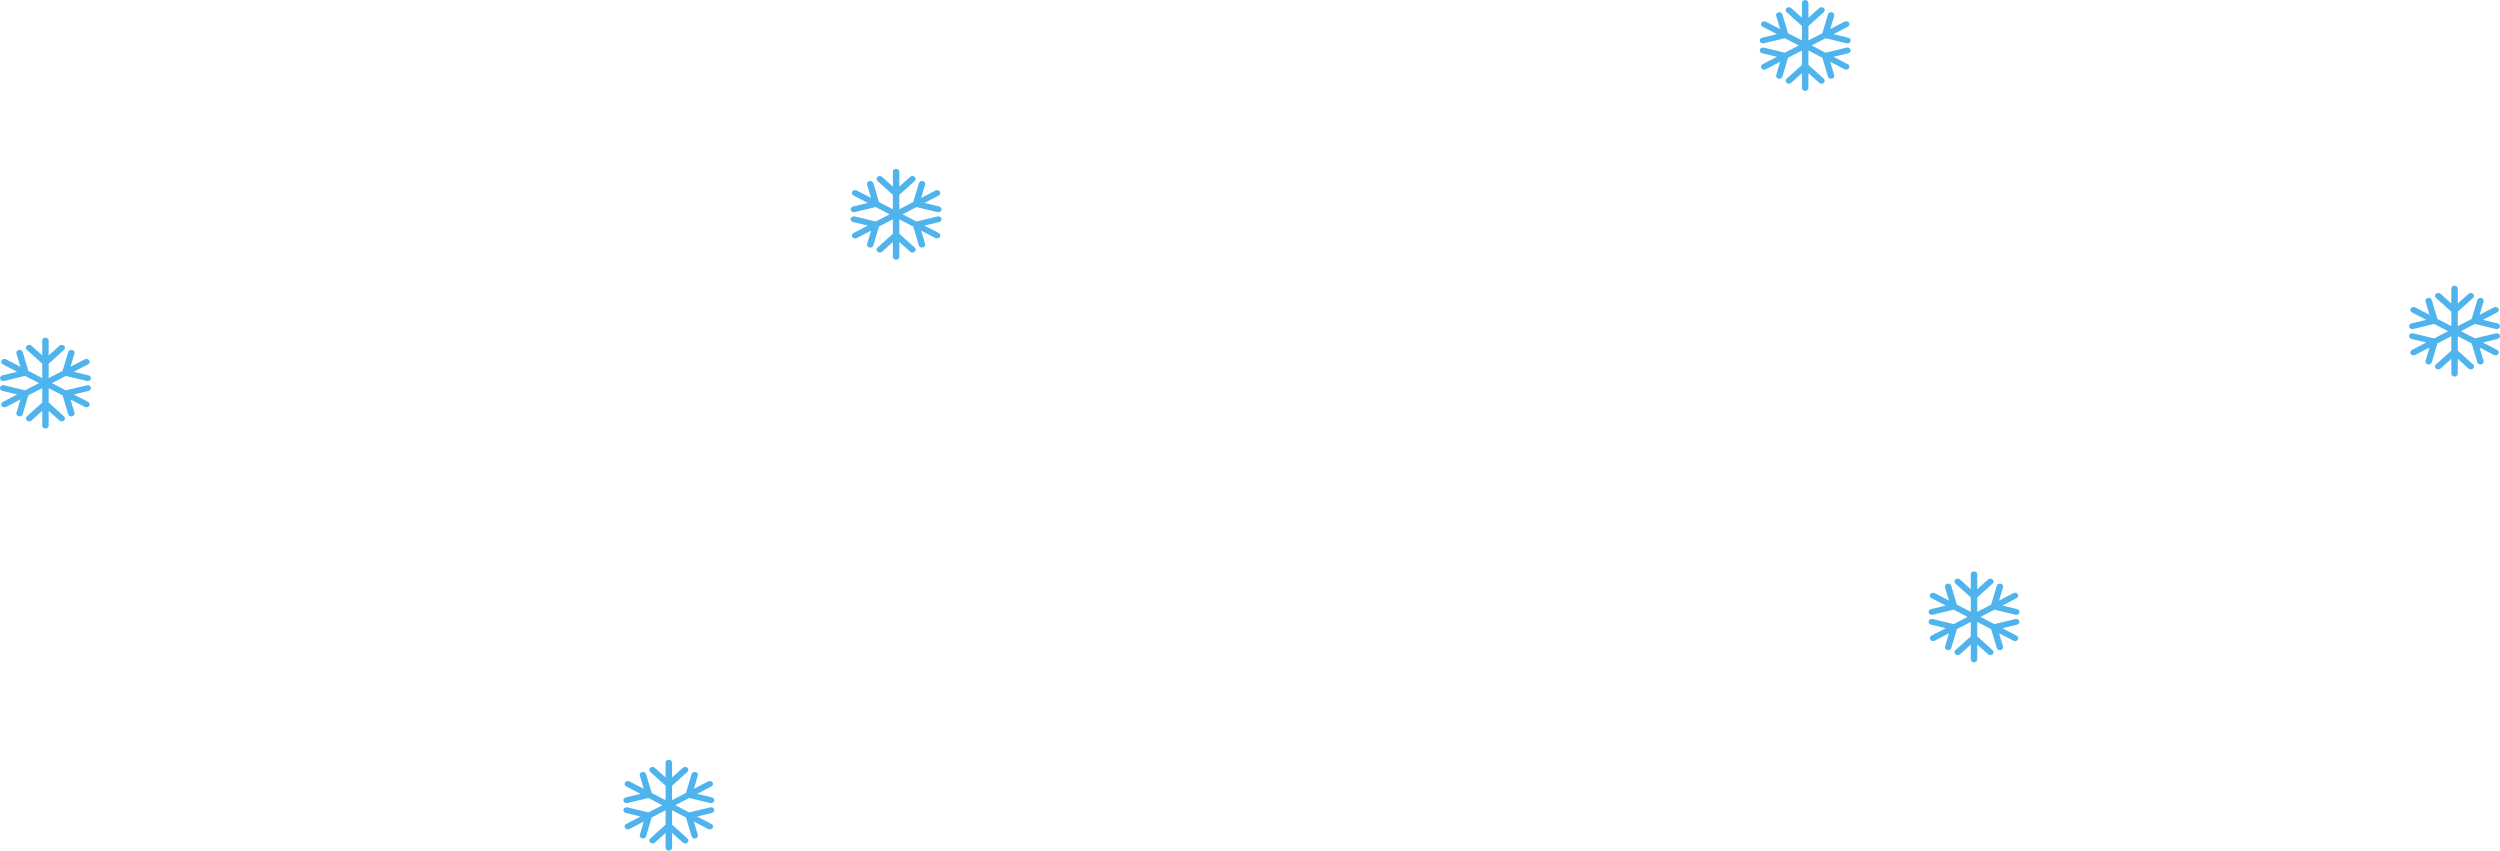
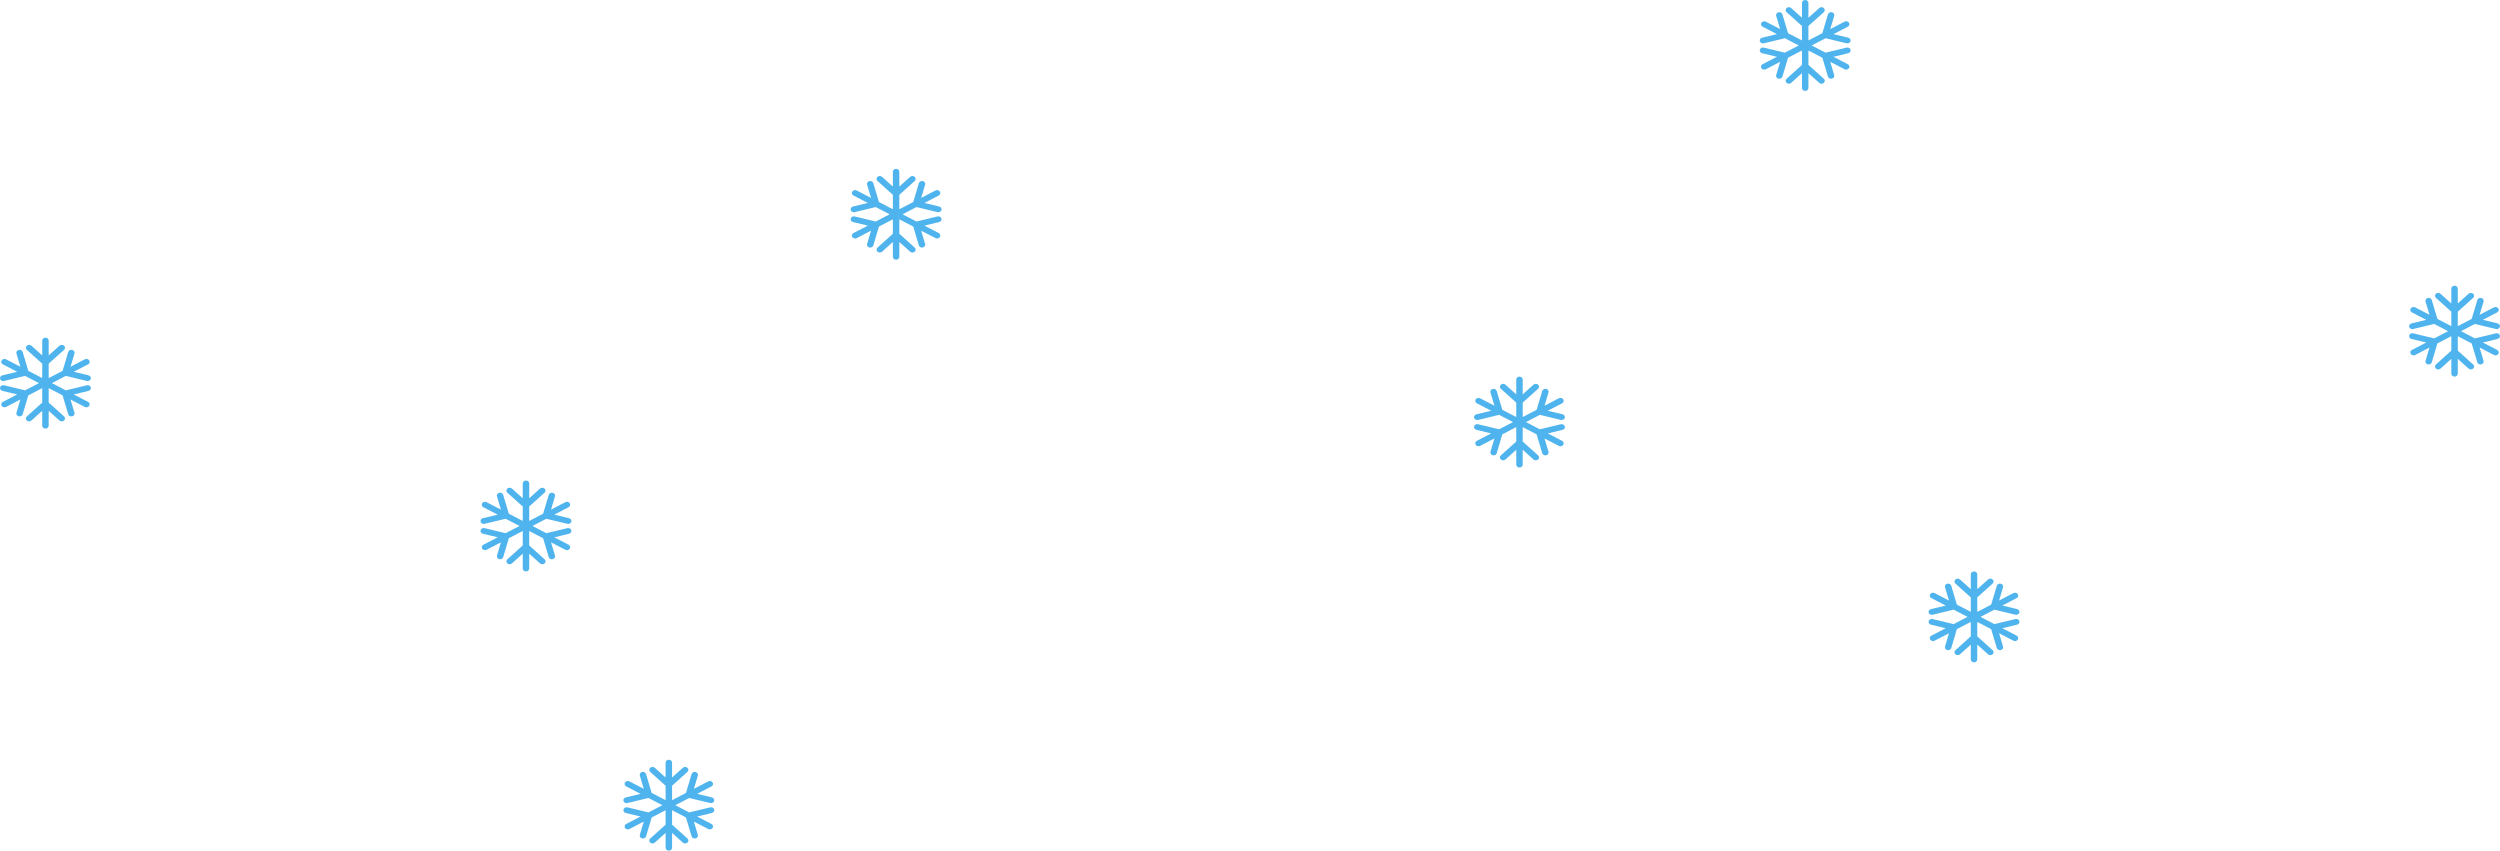
<svg xmlns="http://www.w3.org/2000/svg" width="385px" height="131px" viewBox="0 0 385 131" version="1.1">
  <defs />
  <g id="Page-1" stroke="none" stroke-width="1" fill="none" fill-rule="evenodd">
-     <g id="snowflake-lg" fill-rule="nonzero" fill="#4FB4ED">
+     <g id="snowflake-lg" fill="#4FB4ED" fill-rule="nonzero">
      <g id="snow" transform="translate(0, 52)">
-         <path d="M13.983,7.652 C13.95,7.537 13.869,7.44 13.754,7.38 C13.64,7.319 13.505,7.302 13.376,7.332 L10.137,8.112 L7.995,7 L10.137,5.888 L13.384,6.67 C13.651,6.725 13.914,6.585 13.982,6.351 C14.017,6.235 14,6.113 13.932,6.009 C13.865,5.905 13.758,5.832 13.631,5.803 L11.358,5.254 L13.567,4.109 C13.801,3.981 13.879,3.714 13.743,3.501 C13.607,3.287 13.301,3.212 13.062,3.335 L10.86,4.48 L11.47,2.434 C11.503,2.32 11.484,2.195 11.417,2.093 C11.349,1.99 11.241,1.917 11.113,1.888 C10.852,1.828 10.581,1.969 10.508,2.205 L9.64,5.113 L7.498,6.225 L7.498,4.001 L9.868,1.87 C10.058,1.697 10.058,1.414 9.867,1.239 C9.773,1.154 9.648,1.107 9.514,1.107 C9.381,1.107 9.256,1.154 9.162,1.239 L7.498,2.735 L7.498,0.447 C7.498,0.201 7.274,0 6.999,0 C6.725,0 6.502,0.201 6.502,0.447 L6.502,2.735 L4.838,1.239 C4.744,1.154 4.619,1.107 4.485,1.107 C4.352,1.107 4.227,1.155 4.131,1.241 C3.942,1.414 3.943,1.697 4.133,1.872 L6.502,4.001 L6.502,6.225 L4.359,5.113 L3.491,2.202 C3.419,1.969 3.148,1.828 2.887,1.888 C2.621,1.949 2.461,2.195 2.53,2.436 L3.14,4.48 L0.934,3.335 C0.696,3.212 0.397,3.285 0.254,3.501 C0.118,3.716 0.199,3.984 0.439,4.112 L2.643,5.254 L0.373,5.802 C0.245,5.831 0.137,5.903 0.069,6.006 C0.002,6.109 -0.018,6.235 0.017,6.353 C0.077,6.547 0.274,6.682 0.496,6.682 C0.538,6.682 0.579,6.677 0.627,6.667 L3.861,5.888 L6.005,7 L3.863,8.112 L0.625,7.332 C0.497,7.302 0.358,7.319 0.244,7.38 C0.132,7.44 0.049,7.538 0.019,7.647 C-0.017,7.763 2.767e-05,7.884 0.067,7.989 C0.133,8.092 0.243,8.168 0.369,8.198 L2.643,8.746 L0.436,9.89 C0.199,10.016 0.119,10.29 0.257,10.499 C0.347,10.639 0.508,10.724 0.689,10.724 C0.776,10.724 0.862,10.704 0.938,10.665 L3.142,9.52 L2.533,11.563 C2.497,11.678 2.515,11.799 2.582,11.904 C2.648,12.006 2.754,12.08 2.878,12.11 C2.921,12.122 2.965,12.127 3.013,12.127 C3.234,12.127 3.432,11.991 3.495,11.795 L4.36,8.886 L6.502,7.775 L6.502,9.999 L4.135,12.128 C3.941,12.303 3.941,12.587 4.135,12.761 C4.229,12.846 4.354,12.893 4.488,12.893 C4.622,12.892 4.746,12.846 4.84,12.761 L6.502,11.266 L6.502,13.553 C6.502,13.8 6.726,14 7.001,14 C7.275,14 7.498,13.8 7.498,13.553 L7.498,11.265 L9.161,12.76 C9.255,12.846 9.381,12.893 9.513,12.893 C9.648,12.893 9.773,12.846 9.866,12.761 C10.061,12.587 10.061,12.303 9.866,12.128 L7.498,9.999 L7.498,7.775 L9.64,8.889 L10.507,11.799 C10.568,11.992 10.765,12.127 10.987,12.127 C11.034,12.127 11.078,12.122 11.12,12.111 C11.246,12.08 11.352,12.007 11.418,11.905 C11.485,11.802 11.503,11.678 11.468,11.564 L10.858,9.522 L13.065,10.666 C13.141,10.705 13.226,10.725 13.311,10.725 C13.49,10.725 13.651,10.641 13.742,10.501 C13.879,10.29 13.798,10.015 13.561,9.888 L11.358,8.746 L13.629,8.198 C13.758,8.168 13.866,8.093 13.933,7.989 C13.999,7.886 14.017,7.763 13.983,7.652" id="Page-1" />
+         <path d="M13.983,7.652 C13.95,7.537 13.869,7.44 13.754,7.38 C13.64,7.319 13.505,7.302 13.376,7.332 L10.137,8.112 L7.995,7 L10.137,5.888 L13.384,6.67 C13.651,6.725 13.914,6.585 13.982,6.351 C14.017,6.235 14,6.113 13.932,6.009 C13.865,5.905 13.758,5.832 13.631,5.803 L11.358,5.254 L13.567,4.109 C13.801,3.981 13.879,3.714 13.743,3.501 C13.607,3.287 13.301,3.212 13.062,3.335 L10.86,4.48 L11.47,2.434 C11.503,2.32 11.484,2.195 11.417,2.093 C11.349,1.99 11.241,1.917 11.113,1.888 C10.852,1.828 10.581,1.969 10.508,2.205 L9.64,5.113 L7.498,6.225 L7.498,4.001 L9.868,1.87 C10.058,1.697 10.058,1.414 9.867,1.239 C9.773,1.154 9.648,1.107 9.514,1.107 C9.381,1.107 9.256,1.154 9.162,1.239 L7.498,2.735 L7.498,0.447 C7.498,0.201 7.274,0 6.999,0 C6.725,0 6.502,0.201 6.502,0.447 L6.502,2.735 L4.838,1.239 C4.744,1.154 4.619,1.107 4.485,1.107 C4.352,1.107 4.227,1.155 4.131,1.241 C3.942,1.414 3.943,1.697 4.133,1.872 L6.502,4.001 L6.502,6.225 L4.359,5.113 L3.491,2.202 C3.419,1.969 3.148,1.828 2.887,1.888 C2.621,1.949 2.461,2.195 2.53,2.436 L3.14,4.48 L0.934,3.335 C0.696,3.212 0.397,3.285 0.254,3.501 C0.118,3.716 0.199,3.984 0.439,4.112 L2.643,5.254 L0.373,5.802 C0.245,5.831 0.137,5.903 0.069,6.006 C0.002,6.109 -0.018,6.235 0.017,6.353 C0.077,6.547 0.274,6.682 0.496,6.682 C0.538,6.682 0.579,6.677 0.627,6.667 L3.861,5.888 L6.005,7 L3.863,8.112 L0.625,7.332 C0.497,7.302 0.358,7.319 0.244,7.38 C0.132,7.44 0.049,7.538 0.019,7.647 C-0.017,7.763 2.76700001e-05,7.884 0.067,7.989 C0.133,8.092 0.243,8.168 0.369,8.198 L2.643,8.746 L0.436,9.89 C0.199,10.016 0.119,10.29 0.257,10.499 C0.347,10.639 0.508,10.724 0.689,10.724 C0.776,10.724 0.862,10.704 0.938,10.665 L3.142,9.52 L2.533,11.563 C2.497,11.678 2.515,11.799 2.582,11.904 C2.648,12.006 2.754,12.08 2.878,12.11 C2.921,12.122 2.965,12.127 3.013,12.127 C3.234,12.127 3.432,11.991 3.495,11.795 L4.36,8.886 L6.502,7.775 L6.502,9.999 L4.135,12.128 C3.941,12.303 3.941,12.587 4.135,12.761 C4.229,12.846 4.354,12.893 4.488,12.893 C4.622,12.892 4.746,12.846 4.84,12.761 L6.502,11.266 L6.502,13.553 C6.502,13.8 6.726,14 7.001,14 C7.275,14 7.498,13.8 7.498,13.553 L7.498,11.265 L9.161,12.76 C9.255,12.846 9.381,12.893 9.513,12.893 C9.648,12.893 9.773,12.846 9.866,12.761 C10.061,12.587 10.061,12.303 9.866,12.128 L7.498,9.999 L7.498,7.775 L9.64,8.889 L10.507,11.799 C10.568,11.992 10.765,12.127 10.987,12.127 C11.034,12.127 11.078,12.122 11.12,12.111 C11.246,12.08 11.352,12.007 11.418,11.905 C11.485,11.802 11.503,11.678 11.468,11.564 L10.858,9.522 L13.065,10.666 C13.141,10.705 13.226,10.725 13.311,10.725 C13.49,10.725 13.651,10.641 13.742,10.501 C13.879,10.29 13.798,10.015 13.561,9.888 L11.358,8.746 L13.629,8.198 C13.758,8.168 13.866,8.093 13.933,7.989 C13.999,7.886 14.017,7.763 13.983,7.652" id="Page-1" />
      </g>
      <g id="snow-copy" transform="translate(96, 117)">
-         <path d="M13.983,7.652 C13.95,7.537 13.869,7.44 13.754,7.38 C13.64,7.319 13.505,7.302 13.376,7.332 L10.137,8.112 L7.995,7 L10.137,5.888 L13.384,6.67 C13.651,6.725 13.914,6.585 13.982,6.351 C14.017,6.235 14,6.113 13.932,6.009 C13.865,5.905 13.758,5.832 13.631,5.803 L11.358,5.254 L13.567,4.109 C13.801,3.981 13.879,3.714 13.743,3.501 C13.607,3.287 13.301,3.212 13.062,3.335 L10.86,4.48 L11.47,2.434 C11.503,2.32 11.484,2.195 11.417,2.093 C11.349,1.99 11.241,1.917 11.113,1.888 C10.852,1.828 10.581,1.969 10.508,2.205 L9.64,5.113 L7.498,6.225 L7.498,4.001 L9.868,1.87 C10.058,1.697 10.058,1.414 9.867,1.239 C9.773,1.154 9.648,1.107 9.514,1.107 C9.381,1.107 9.256,1.154 9.162,1.239 L7.498,2.735 L7.498,0.447 C7.498,0.201 7.274,0 6.999,0 C6.725,0 6.502,0.201 6.502,0.447 L6.502,2.735 L4.838,1.239 C4.744,1.154 4.619,1.107 4.485,1.107 C4.352,1.107 4.227,1.155 4.131,1.241 C3.942,1.414 3.943,1.697 4.133,1.872 L6.502,4.001 L6.502,6.225 L4.359,5.113 L3.491,2.202 C3.419,1.969 3.148,1.828 2.887,1.888 C2.621,1.949 2.461,2.195 2.53,2.436 L3.14,4.48 L0.934,3.335 C0.696,3.212 0.397,3.285 0.254,3.501 C0.118,3.716 0.199,3.984 0.439,4.112 L2.643,5.254 L0.373,5.802 C0.245,5.831 0.137,5.903 0.069,6.006 C0.002,6.109 -0.018,6.235 0.017,6.353 C0.077,6.547 0.274,6.682 0.496,6.682 C0.538,6.682 0.579,6.677 0.627,6.667 L3.861,5.888 L6.005,7 L3.863,8.112 L0.625,7.332 C0.497,7.302 0.358,7.319 0.244,7.38 C0.132,7.44 0.049,7.538 0.019,7.647 C-0.017,7.763 2.767e-05,7.884 0.067,7.989 C0.133,8.092 0.243,8.168 0.369,8.198 L2.643,8.746 L0.436,9.89 C0.199,10.016 0.119,10.29 0.257,10.499 C0.347,10.639 0.508,10.724 0.689,10.724 C0.776,10.724 0.862,10.704 0.938,10.665 L3.142,9.52 L2.533,11.563 C2.497,11.678 2.515,11.799 2.582,11.904 C2.648,12.006 2.754,12.08 2.878,12.11 C2.921,12.122 2.965,12.127 3.013,12.127 C3.234,12.127 3.432,11.991 3.495,11.795 L4.36,8.886 L6.502,7.775 L6.502,9.999 L4.135,12.128 C3.941,12.303 3.941,12.587 4.135,12.761 C4.229,12.846 4.354,12.893 4.488,12.893 C4.622,12.892 4.746,12.846 4.84,12.761 L6.502,11.266 L6.502,13.553 C6.502,13.8 6.726,14 7.001,14 C7.275,14 7.498,13.8 7.498,13.553 L7.498,11.265 L9.161,12.76 C9.255,12.846 9.381,12.893 9.513,12.893 C9.648,12.893 9.773,12.846 9.866,12.761 C10.061,12.587 10.061,12.303 9.866,12.128 L7.498,9.999 L7.498,7.775 L9.64,8.889 L10.507,11.799 C10.568,11.992 10.765,12.127 10.987,12.127 C11.034,12.127 11.078,12.122 11.12,12.111 C11.246,12.08 11.352,12.007 11.418,11.905 C11.485,11.802 11.503,11.678 11.468,11.564 L10.858,9.522 L13.065,10.666 C13.141,10.705 13.226,10.725 13.311,10.725 C13.49,10.725 13.651,10.641 13.742,10.501 C13.879,10.29 13.798,10.015 13.561,9.888 L11.358,8.746 L13.629,8.198 C13.758,8.168 13.866,8.093 13.933,7.989 C13.999,7.886 14.017,7.763 13.983,7.652" id="Page-1" />
+         <path d="M13.983,7.652 C13.95,7.537 13.869,7.44 13.754,7.38 C13.64,7.319 13.505,7.302 13.376,7.332 L10.137,8.112 L7.995,7 L10.137,5.888 L13.384,6.67 C13.651,6.725 13.914,6.585 13.982,6.351 C14.017,6.235 14,6.113 13.932,6.009 C13.865,5.905 13.758,5.832 13.631,5.803 L11.358,5.254 L13.567,4.109 C13.801,3.981 13.879,3.714 13.743,3.501 C13.607,3.287 13.301,3.212 13.062,3.335 L10.86,4.48 L11.47,2.434 C11.503,2.32 11.484,2.195 11.417,2.093 C11.349,1.99 11.241,1.917 11.113,1.888 C10.852,1.828 10.581,1.969 10.508,2.205 L9.64,5.113 L7.498,6.225 L7.498,4.001 L9.868,1.87 C10.058,1.697 10.058,1.414 9.867,1.239 C9.773,1.154 9.648,1.107 9.514,1.107 C9.381,1.107 9.256,1.154 9.162,1.239 L7.498,2.735 L7.498,0.447 C7.498,0.201 7.274,0 6.999,0 C6.725,0 6.502,0.201 6.502,0.447 L6.502,2.735 L4.838,1.239 C4.744,1.154 4.619,1.107 4.485,1.107 C4.352,1.107 4.227,1.155 4.131,1.241 C3.942,1.414 3.943,1.697 4.133,1.872 L6.502,4.001 L6.502,6.225 L4.359,5.113 L3.491,2.202 C3.419,1.969 3.148,1.828 2.887,1.888 C2.621,1.949 2.461,2.195 2.53,2.436 L3.14,4.48 L0.934,3.335 C0.696,3.212 0.397,3.285 0.254,3.501 C0.118,3.716 0.199,3.984 0.439,4.112 L2.643,5.254 L0.373,5.802 C0.245,5.831 0.137,5.903 0.069,6.006 C0.002,6.109 -0.018,6.235 0.017,6.353 C0.077,6.547 0.274,6.682 0.496,6.682 C0.538,6.682 0.579,6.677 0.627,6.667 L3.861,5.888 L6.005,7 L3.863,8.112 L0.625,7.332 C0.497,7.302 0.358,7.319 0.244,7.38 C0.132,7.44 0.049,7.538 0.019,7.647 C-0.017,7.763 2.76700001e-05,7.884 0.067,7.989 C0.133,8.092 0.243,8.168 0.369,8.198 L2.643,8.746 L0.436,9.89 C0.199,10.016 0.119,10.29 0.257,10.499 C0.347,10.639 0.508,10.724 0.689,10.724 C0.776,10.724 0.862,10.704 0.938,10.665 L3.142,9.52 L2.533,11.563 C2.497,11.678 2.515,11.799 2.582,11.904 C2.648,12.006 2.754,12.08 2.878,12.11 C2.921,12.122 2.965,12.127 3.013,12.127 C3.234,12.127 3.432,11.991 3.495,11.795 L4.36,8.886 L6.502,7.775 L6.502,9.999 L4.135,12.128 C3.941,12.303 3.941,12.587 4.135,12.761 C4.229,12.846 4.354,12.893 4.488,12.893 C4.622,12.892 4.746,12.846 4.84,12.761 L6.502,11.266 L6.502,13.553 C6.502,13.8 6.726,14 7.001,14 C7.275,14 7.498,13.8 7.498,13.553 L7.498,11.265 L9.161,12.76 C9.255,12.846 9.381,12.893 9.513,12.893 C9.648,12.893 9.773,12.846 9.866,12.761 C10.061,12.587 10.061,12.303 9.866,12.128 L7.498,9.999 L7.498,7.775 L9.64,8.889 L10.507,11.799 C10.568,11.992 10.765,12.127 10.987,12.127 C11.034,12.127 11.078,12.122 11.12,12.111 C11.246,12.08 11.352,12.007 11.418,11.905 C11.485,11.802 11.503,11.678 11.468,11.564 L10.858,9.522 L13.065,10.666 C13.141,10.705 13.226,10.725 13.311,10.725 C13.49,10.725 13.651,10.641 13.742,10.501 C13.879,10.29 13.798,10.015 13.561,9.888 L11.358,8.746 L13.629,8.198 C13.758,8.168 13.866,8.093 13.933,7.989 C13.999,7.886 14.017,7.763 13.983,7.652" id="Page-1" />
      </g>
      <g id="snow-copy-2" transform="translate(297, 88)">
-         <path d="M13.983,7.652 C13.95,7.537 13.869,7.44 13.754,7.38 C13.64,7.319 13.505,7.302 13.376,7.332 L10.137,8.112 L7.995,7 L10.137,5.888 L13.384,6.67 C13.651,6.725 13.914,6.585 13.982,6.351 C14.017,6.235 14,6.113 13.932,6.009 C13.865,5.905 13.758,5.832 13.631,5.803 L11.358,5.254 L13.567,4.109 C13.801,3.981 13.879,3.714 13.743,3.501 C13.607,3.287 13.301,3.212 13.062,3.335 L10.86,4.48 L11.47,2.434 C11.503,2.32 11.484,2.195 11.417,2.093 C11.349,1.99 11.241,1.917 11.113,1.888 C10.852,1.828 10.581,1.969 10.508,2.205 L9.64,5.113 L7.498,6.225 L7.498,4.001 L9.868,1.87 C10.058,1.697 10.058,1.414 9.867,1.239 C9.773,1.154 9.648,1.107 9.514,1.107 C9.381,1.107 9.256,1.154 9.162,1.239 L7.498,2.735 L7.498,0.447 C7.498,0.201 7.274,0 6.999,0 C6.725,0 6.502,0.201 6.502,0.447 L6.502,2.735 L4.838,1.239 C4.744,1.154 4.619,1.107 4.485,1.107 C4.352,1.107 4.227,1.155 4.131,1.241 C3.942,1.414 3.943,1.697 4.133,1.872 L6.502,4.001 L6.502,6.225 L4.359,5.113 L3.491,2.202 C3.419,1.969 3.148,1.828 2.887,1.888 C2.621,1.949 2.461,2.195 2.53,2.436 L3.14,4.48 L0.934,3.335 C0.696,3.212 0.397,3.285 0.254,3.501 C0.118,3.716 0.199,3.984 0.439,4.112 L2.643,5.254 L0.373,5.802 C0.245,5.831 0.137,5.903 0.069,6.006 C0.002,6.109 -0.018,6.235 0.017,6.353 C0.077,6.547 0.274,6.682 0.496,6.682 C0.538,6.682 0.579,6.677 0.627,6.667 L3.861,5.888 L6.005,7 L3.863,8.112 L0.625,7.332 C0.497,7.302 0.358,7.319 0.244,7.38 C0.132,7.44 0.049,7.538 0.019,7.647 C-0.017,7.763 2.767e-05,7.884 0.067,7.989 C0.133,8.092 0.243,8.168 0.369,8.198 L2.643,8.746 L0.436,9.89 C0.199,10.016 0.119,10.29 0.257,10.499 C0.347,10.639 0.508,10.724 0.689,10.724 C0.776,10.724 0.862,10.704 0.938,10.665 L3.142,9.52 L2.533,11.563 C2.497,11.678 2.515,11.799 2.582,11.904 C2.648,12.006 2.754,12.08 2.878,12.11 C2.921,12.122 2.965,12.127 3.013,12.127 C3.234,12.127 3.432,11.991 3.495,11.795 L4.36,8.886 L6.502,7.775 L6.502,9.999 L4.135,12.128 C3.941,12.303 3.941,12.587 4.135,12.761 C4.229,12.846 4.354,12.893 4.488,12.893 C4.622,12.892 4.746,12.846 4.84,12.761 L6.502,11.266 L6.502,13.553 C6.502,13.8 6.726,14 7.001,14 C7.275,14 7.498,13.8 7.498,13.553 L7.498,11.265 L9.161,12.76 C9.255,12.846 9.381,12.893 9.513,12.893 C9.648,12.893 9.773,12.846 9.866,12.761 C10.061,12.587 10.061,12.303 9.866,12.128 L7.498,9.999 L7.498,7.775 L9.64,8.889 L10.507,11.799 C10.568,11.992 10.765,12.127 10.987,12.127 C11.034,12.127 11.078,12.122 11.12,12.111 C11.246,12.08 11.352,12.007 11.418,11.905 C11.485,11.802 11.503,11.678 11.468,11.564 L10.858,9.522 L13.065,10.666 C13.141,10.705 13.226,10.725 13.311,10.725 C13.49,10.725 13.651,10.641 13.742,10.501 C13.879,10.29 13.798,10.015 13.561,9.888 L11.358,8.746 L13.629,8.198 C13.758,8.168 13.866,8.093 13.933,7.989 C13.999,7.886 14.017,7.763 13.983,7.652" id="Page-1" />
+         <path d="M13.983,7.652 C13.95,7.537 13.869,7.44 13.754,7.38 C13.64,7.319 13.505,7.302 13.376,7.332 L10.137,8.112 L7.995,7 L10.137,5.888 L13.384,6.67 C13.651,6.725 13.914,6.585 13.982,6.351 C14.017,6.235 14,6.113 13.932,6.009 C13.865,5.905 13.758,5.832 13.631,5.803 L11.358,5.254 L13.567,4.109 C13.801,3.981 13.879,3.714 13.743,3.501 C13.607,3.287 13.301,3.212 13.062,3.335 L10.86,4.48 L11.47,2.434 C11.503,2.32 11.484,2.195 11.417,2.093 C11.349,1.99 11.241,1.917 11.113,1.888 C10.852,1.828 10.581,1.969 10.508,2.205 L9.64,5.113 L7.498,6.225 L7.498,4.001 L9.868,1.87 C10.058,1.697 10.058,1.414 9.867,1.239 C9.773,1.154 9.648,1.107 9.514,1.107 C9.381,1.107 9.256,1.154 9.162,1.239 L7.498,2.735 L7.498,0.447 C7.498,0.201 7.274,0 6.999,0 C6.725,0 6.502,0.201 6.502,0.447 L6.502,2.735 L4.838,1.239 C4.744,1.154 4.619,1.107 4.485,1.107 C4.352,1.107 4.227,1.155 4.131,1.241 C3.942,1.414 3.943,1.697 4.133,1.872 L6.502,4.001 L6.502,6.225 L4.359,5.113 L3.491,2.202 C3.419,1.969 3.148,1.828 2.887,1.888 C2.621,1.949 2.461,2.195 2.53,2.436 L3.14,4.48 L0.934,3.335 C0.696,3.212 0.397,3.285 0.254,3.501 C0.118,3.716 0.199,3.984 0.439,4.112 L2.643,5.254 L0.373,5.802 C0.245,5.831 0.137,5.903 0.069,6.006 C0.002,6.109 -0.018,6.235 0.017,6.353 C0.077,6.547 0.274,6.682 0.496,6.682 C0.538,6.682 0.579,6.677 0.627,6.667 L3.861,5.888 L6.005,7 L3.863,8.112 L0.625,7.332 C0.497,7.302 0.358,7.319 0.244,7.38 C0.132,7.44 0.049,7.538 0.019,7.647 C-0.017,7.763 2.76700001e-05,7.884 0.067,7.989 C0.133,8.092 0.243,8.168 0.369,8.198 L2.643,8.746 L0.436,9.89 C0.199,10.016 0.119,10.29 0.257,10.499 C0.347,10.639 0.508,10.724 0.689,10.724 C0.776,10.724 0.862,10.704 0.938,10.665 L3.142,9.52 L2.533,11.563 C2.497,11.678 2.515,11.799 2.582,11.904 C2.648,12.006 2.754,12.08 2.878,12.11 C2.921,12.122 2.965,12.127 3.013,12.127 C3.234,12.127 3.432,11.991 3.495,11.795 L4.36,8.886 L6.502,7.775 L6.502,9.999 L4.135,12.128 C3.941,12.303 3.941,12.587 4.135,12.761 C4.229,12.846 4.354,12.893 4.488,12.893 C4.622,12.892 4.746,12.846 4.84,12.761 L6.502,11.266 L6.502,13.553 C6.502,13.8 6.726,14 7.001,14 C7.275,14 7.498,13.8 7.498,13.553 L7.498,11.265 L9.161,12.76 C9.255,12.846 9.381,12.893 9.513,12.893 C9.648,12.893 9.773,12.846 9.866,12.761 C10.061,12.587 10.061,12.303 9.866,12.128 L7.498,9.999 L7.498,7.775 L9.64,8.889 L10.507,11.799 C10.568,11.992 10.765,12.127 10.987,12.127 C11.034,12.127 11.078,12.122 11.12,12.111 C11.246,12.08 11.352,12.007 11.418,11.905 C11.485,11.802 11.503,11.678 11.468,11.564 L10.858,9.522 L13.065,10.666 C13.141,10.705 13.226,10.725 13.311,10.725 C13.49,10.725 13.651,10.641 13.742,10.501 C13.879,10.29 13.798,10.015 13.561,9.888 L11.358,8.746 L13.629,8.198 C13.758,8.168 13.866,8.093 13.933,7.989 C13.999,7.886 14.017,7.763 13.983,7.652" id="Page-1" />
      </g>
      <g id="snow-copy-5" transform="translate(371, 44)">
-         <path d="M13.983,7.652 C13.95,7.537 13.869,7.44 13.754,7.38 C13.64,7.319 13.505,7.302 13.376,7.332 L10.137,8.112 L7.995,7 L10.137,5.888 L13.384,6.67 C13.651,6.725 13.914,6.585 13.982,6.351 C14.017,6.235 14,6.113 13.932,6.009 C13.865,5.905 13.758,5.832 13.631,5.803 L11.358,5.254 L13.567,4.109 C13.801,3.981 13.879,3.714 13.743,3.501 C13.607,3.287 13.301,3.212 13.062,3.335 L10.86,4.48 L11.47,2.434 C11.503,2.32 11.484,2.195 11.417,2.093 C11.349,1.99 11.241,1.917 11.113,1.888 C10.852,1.828 10.581,1.969 10.508,2.205 L9.64,5.113 L7.498,6.225 L7.498,4.001 L9.868,1.87 C10.058,1.697 10.058,1.414 9.867,1.239 C9.773,1.154 9.648,1.107 9.514,1.107 C9.381,1.107 9.256,1.154 9.162,1.239 L7.498,2.735 L7.498,0.447 C7.498,0.201 7.274,0 6.999,0 C6.725,0 6.502,0.201 6.502,0.447 L6.502,2.735 L4.838,1.239 C4.744,1.154 4.619,1.107 4.485,1.107 C4.352,1.107 4.227,1.155 4.131,1.241 C3.942,1.414 3.943,1.697 4.133,1.872 L6.502,4.001 L6.502,6.225 L4.359,5.113 L3.491,2.202 C3.419,1.969 3.148,1.828 2.887,1.888 C2.621,1.949 2.461,2.195 2.53,2.436 L3.14,4.48 L0.934,3.335 C0.696,3.212 0.397,3.285 0.254,3.501 C0.118,3.716 0.199,3.984 0.439,4.112 L2.643,5.254 L0.373,5.802 C0.245,5.831 0.137,5.903 0.069,6.006 C0.002,6.109 -0.018,6.235 0.017,6.353 C0.077,6.547 0.274,6.682 0.496,6.682 C0.538,6.682 0.579,6.677 0.627,6.667 L3.861,5.888 L6.005,7 L3.863,8.112 L0.625,7.332 C0.497,7.302 0.358,7.319 0.244,7.38 C0.132,7.44 0.049,7.538 0.019,7.647 C-0.017,7.763 2.767e-05,7.884 0.067,7.989 C0.133,8.092 0.243,8.168 0.369,8.198 L2.643,8.746 L0.436,9.89 C0.199,10.016 0.119,10.29 0.257,10.499 C0.347,10.639 0.508,10.724 0.689,10.724 C0.776,10.724 0.862,10.704 0.938,10.665 L3.142,9.52 L2.533,11.563 C2.497,11.678 2.515,11.799 2.582,11.904 C2.648,12.006 2.754,12.08 2.878,12.11 C2.921,12.122 2.965,12.127 3.013,12.127 C3.234,12.127 3.432,11.991 3.495,11.795 L4.36,8.886 L6.502,7.775 L6.502,9.999 L4.135,12.128 C3.941,12.303 3.941,12.587 4.135,12.761 C4.229,12.846 4.354,12.893 4.488,12.893 C4.622,12.892 4.746,12.846 4.84,12.761 L6.502,11.266 L6.502,13.553 C6.502,13.8 6.726,14 7.001,14 C7.275,14 7.498,13.8 7.498,13.553 L7.498,11.265 L9.161,12.76 C9.255,12.846 9.381,12.893 9.513,12.893 C9.648,12.893 9.773,12.846 9.866,12.761 C10.061,12.587 10.061,12.303 9.866,12.128 L7.498,9.999 L7.498,7.775 L9.64,8.889 L10.507,11.799 C10.568,11.992 10.765,12.127 10.987,12.127 C11.034,12.127 11.078,12.122 11.12,12.111 C11.246,12.08 11.352,12.007 11.418,11.905 C11.485,11.802 11.503,11.678 11.468,11.564 L10.858,9.522 L13.065,10.666 C13.141,10.705 13.226,10.725 13.311,10.725 C13.49,10.725 13.651,10.641 13.742,10.501 C13.879,10.29 13.798,10.015 13.561,9.888 L11.358,8.746 L13.629,8.198 C13.758,8.168 13.866,8.093 13.933,7.989 C13.999,7.886 14.017,7.763 13.983,7.652" id="Page-1" />
+         <path d="M13.983,7.652 C13.95,7.537 13.869,7.44 13.754,7.38 C13.64,7.319 13.505,7.302 13.376,7.332 L10.137,8.112 L7.995,7 L10.137,5.888 L13.384,6.67 C13.651,6.725 13.914,6.585 13.982,6.351 C14.017,6.235 14,6.113 13.932,6.009 C13.865,5.905 13.758,5.832 13.631,5.803 L11.358,5.254 L13.567,4.109 C13.801,3.981 13.879,3.714 13.743,3.501 C13.607,3.287 13.301,3.212 13.062,3.335 L10.86,4.48 L11.47,2.434 C11.503,2.32 11.484,2.195 11.417,2.093 C11.349,1.99 11.241,1.917 11.113,1.888 C10.852,1.828 10.581,1.969 10.508,2.205 L9.64,5.113 L7.498,6.225 L7.498,4.001 L9.868,1.87 C10.058,1.697 10.058,1.414 9.867,1.239 C9.773,1.154 9.648,1.107 9.514,1.107 C9.381,1.107 9.256,1.154 9.162,1.239 L7.498,2.735 L7.498,0.447 C7.498,0.201 7.274,0 6.999,0 C6.725,0 6.502,0.201 6.502,0.447 L6.502,2.735 L4.838,1.239 C4.744,1.154 4.619,1.107 4.485,1.107 C4.352,1.107 4.227,1.155 4.131,1.241 C3.942,1.414 3.943,1.697 4.133,1.872 L6.502,4.001 L6.502,6.225 L4.359,5.113 L3.491,2.202 C3.419,1.969 3.148,1.828 2.887,1.888 C2.621,1.949 2.461,2.195 2.53,2.436 L3.14,4.48 L0.934,3.335 C0.696,3.212 0.397,3.285 0.254,3.501 C0.118,3.716 0.199,3.984 0.439,4.112 L2.643,5.254 L0.373,5.802 C0.245,5.831 0.137,5.903 0.069,6.006 C0.002,6.109 -0.018,6.235 0.017,6.353 C0.077,6.547 0.274,6.682 0.496,6.682 C0.538,6.682 0.579,6.677 0.627,6.667 L3.861,5.888 L6.005,7 L3.863,8.112 L0.625,7.332 C0.497,7.302 0.358,7.319 0.244,7.38 C0.132,7.44 0.049,7.538 0.019,7.647 C-0.017,7.763 2.76700001e-05,7.884 0.067,7.989 C0.133,8.092 0.243,8.168 0.369,8.198 L2.643,8.746 L0.436,9.89 C0.199,10.016 0.119,10.29 0.257,10.499 C0.347,10.639 0.508,10.724 0.689,10.724 C0.776,10.724 0.862,10.704 0.938,10.665 L3.142,9.52 L2.533,11.563 C2.497,11.678 2.515,11.799 2.582,11.904 C2.648,12.006 2.754,12.08 2.878,12.11 C2.921,12.122 2.965,12.127 3.013,12.127 C3.234,12.127 3.432,11.991 3.495,11.795 L4.36,8.886 L6.502,7.775 L6.502,9.999 L4.135,12.128 C3.941,12.303 3.941,12.587 4.135,12.761 C4.229,12.846 4.354,12.893 4.488,12.893 C4.622,12.892 4.746,12.846 4.84,12.761 L6.502,11.266 L6.502,13.553 C6.502,13.8 6.726,14 7.001,14 C7.275,14 7.498,13.8 7.498,13.553 L7.498,11.265 L9.161,12.76 C9.255,12.846 9.381,12.893 9.513,12.893 C9.648,12.893 9.773,12.846 9.866,12.761 C10.061,12.587 10.061,12.303 9.866,12.128 L7.498,9.999 L7.498,7.775 L9.64,8.889 L10.507,11.799 C10.568,11.992 10.765,12.127 10.987,12.127 C11.034,12.127 11.078,12.122 11.12,12.111 C11.246,12.08 11.352,12.007 11.418,11.905 C11.485,11.802 11.503,11.678 11.468,11.564 L10.858,9.522 L13.065,10.666 C13.141,10.705 13.226,10.725 13.311,10.725 C13.49,10.725 13.651,10.641 13.742,10.501 C13.879,10.29 13.798,10.015 13.561,9.888 L11.358,8.746 L13.629,8.198 C13.758,8.168 13.866,8.093 13.933,7.989 C13.999,7.886 14.017,7.763 13.983,7.652" id="Page-1" />
      </g>
      <g id="snow-copy-3" transform="translate(271, 0)">
-         <path d="M13.983,7.652 C13.95,7.537 13.869,7.44 13.754,7.38 C13.64,7.319 13.505,7.302 13.376,7.332 L10.137,8.112 L7.995,7 L10.137,5.888 L13.384,6.67 C13.651,6.725 13.914,6.585 13.982,6.351 C14.017,6.235 14,6.113 13.932,6.009 C13.865,5.905 13.758,5.832 13.631,5.803 L11.358,5.254 L13.567,4.109 C13.801,3.981 13.879,3.714 13.743,3.501 C13.607,3.287 13.301,3.212 13.062,3.335 L10.86,4.48 L11.47,2.434 C11.503,2.32 11.484,2.195 11.417,2.093 C11.349,1.99 11.241,1.917 11.113,1.888 C10.852,1.828 10.581,1.969 10.508,2.205 L9.64,5.113 L7.498,6.225 L7.498,4.001 L9.868,1.87 C10.058,1.697 10.058,1.414 9.867,1.239 C9.773,1.154 9.648,1.107 9.514,1.107 C9.381,1.107 9.256,1.154 9.162,1.239 L7.498,2.735 L7.498,0.447 C7.498,0.201 7.274,0 6.999,0 C6.725,0 6.502,0.201 6.502,0.447 L6.502,2.735 L4.838,1.239 C4.744,1.154 4.619,1.107 4.485,1.107 C4.352,1.107 4.227,1.155 4.131,1.241 C3.942,1.414 3.943,1.697 4.133,1.872 L6.502,4.001 L6.502,6.225 L4.359,5.113 L3.491,2.202 C3.419,1.969 3.148,1.828 2.887,1.888 C2.621,1.949 2.461,2.195 2.53,2.436 L3.14,4.48 L0.934,3.335 C0.696,3.212 0.397,3.285 0.254,3.501 C0.118,3.716 0.199,3.984 0.439,4.112 L2.643,5.254 L0.373,5.802 C0.245,5.831 0.137,5.903 0.069,6.006 C0.002,6.109 -0.018,6.235 0.017,6.353 C0.077,6.547 0.274,6.682 0.496,6.682 C0.538,6.682 0.579,6.677 0.627,6.667 L3.861,5.888 L6.005,7 L3.863,8.112 L0.625,7.332 C0.497,7.302 0.358,7.319 0.244,7.38 C0.132,7.44 0.049,7.538 0.019,7.647 C-0.017,7.763 2.767e-05,7.884 0.067,7.989 C0.133,8.092 0.243,8.168 0.369,8.198 L2.643,8.746 L0.436,9.89 C0.199,10.016 0.119,10.29 0.257,10.499 C0.347,10.639 0.508,10.724 0.689,10.724 C0.776,10.724 0.862,10.704 0.938,10.665 L3.142,9.52 L2.533,11.563 C2.497,11.678 2.515,11.799 2.582,11.904 C2.648,12.006 2.754,12.08 2.878,12.11 C2.921,12.122 2.965,12.127 3.013,12.127 C3.234,12.127 3.432,11.991 3.495,11.795 L4.36,8.886 L6.502,7.775 L6.502,9.999 L4.135,12.128 C3.941,12.303 3.941,12.587 4.135,12.761 C4.229,12.846 4.354,12.893 4.488,12.893 C4.622,12.892 4.746,12.846 4.84,12.761 L6.502,11.266 L6.502,13.553 C6.502,13.8 6.726,14 7.001,14 C7.275,14 7.498,13.8 7.498,13.553 L7.498,11.265 L9.161,12.76 C9.255,12.846 9.381,12.893 9.513,12.893 C9.648,12.893 9.773,12.846 9.866,12.761 C10.061,12.587 10.061,12.303 9.866,12.128 L7.498,9.999 L7.498,7.775 L9.64,8.889 L10.507,11.799 C10.568,11.992 10.765,12.127 10.987,12.127 C11.034,12.127 11.078,12.122 11.12,12.111 C11.246,12.08 11.352,12.007 11.418,11.905 C11.485,11.802 11.503,11.678 11.468,11.564 L10.858,9.522 L13.065,10.666 C13.141,10.705 13.226,10.725 13.311,10.725 C13.49,10.725 13.651,10.641 13.742,10.501 C13.879,10.29 13.798,10.015 13.561,9.888 L11.358,8.746 L13.629,8.198 C13.758,8.168 13.866,8.093 13.933,7.989 C13.999,7.886 14.017,7.763 13.983,7.652" id="Page-1" />
+         <path d="M13.983,7.652 C13.95,7.537 13.869,7.44 13.754,7.38 C13.64,7.319 13.505,7.302 13.376,7.332 L10.137,8.112 L7.995,7 L10.137,5.888 L13.384,6.67 C13.651,6.725 13.914,6.585 13.982,6.351 C14.017,6.235 14,6.113 13.932,6.009 C13.865,5.905 13.758,5.832 13.631,5.803 L11.358,5.254 L13.567,4.109 C13.801,3.981 13.879,3.714 13.743,3.501 C13.607,3.287 13.301,3.212 13.062,3.335 L10.86,4.48 L11.47,2.434 C11.503,2.32 11.484,2.195 11.417,2.093 C11.349,1.99 11.241,1.917 11.113,1.888 C10.852,1.828 10.581,1.969 10.508,2.205 L9.64,5.113 L7.498,6.225 L7.498,4.001 L9.868,1.87 C10.058,1.697 10.058,1.414 9.867,1.239 C9.773,1.154 9.648,1.107 9.514,1.107 C9.381,1.107 9.256,1.154 9.162,1.239 L7.498,2.735 L7.498,0.447 C7.498,0.201 7.274,0 6.999,0 C6.725,0 6.502,0.201 6.502,0.447 L6.502,2.735 L4.838,1.239 C4.744,1.154 4.619,1.107 4.485,1.107 C4.352,1.107 4.227,1.155 4.131,1.241 C3.942,1.414 3.943,1.697 4.133,1.872 L6.502,4.001 L6.502,6.225 L4.359,5.113 L3.491,2.202 C3.419,1.969 3.148,1.828 2.887,1.888 C2.621,1.949 2.461,2.195 2.53,2.436 L3.14,4.48 L0.934,3.335 C0.696,3.212 0.397,3.285 0.254,3.501 C0.118,3.716 0.199,3.984 0.439,4.112 L2.643,5.254 L0.373,5.802 C0.245,5.831 0.137,5.903 0.069,6.006 C0.002,6.109 -0.018,6.235 0.017,6.353 C0.077,6.547 0.274,6.682 0.496,6.682 C0.538,6.682 0.579,6.677 0.627,6.667 L3.861,5.888 L6.005,7 L3.863,8.112 L0.625,7.332 C0.497,7.302 0.358,7.319 0.244,7.38 C0.132,7.44 0.049,7.538 0.019,7.647 C-0.017,7.763 2.76700001e-05,7.884 0.067,7.989 C0.133,8.092 0.243,8.168 0.369,8.198 L2.643,8.746 L0.436,9.89 C0.199,10.016 0.119,10.29 0.257,10.499 C0.347,10.639 0.508,10.724 0.689,10.724 C0.776,10.724 0.862,10.704 0.938,10.665 L3.142,9.52 L2.533,11.563 C2.497,11.678 2.515,11.799 2.582,11.904 C2.648,12.006 2.754,12.08 2.878,12.11 C2.921,12.122 2.965,12.127 3.013,12.127 C3.234,12.127 3.432,11.991 3.495,11.795 L4.36,8.886 L6.502,7.775 L6.502,9.999 L4.135,12.128 C3.941,12.303 3.941,12.587 4.135,12.761 C4.229,12.846 4.354,12.893 4.488,12.893 C4.622,12.892 4.746,12.846 4.84,12.761 L6.502,11.266 L6.502,13.553 C6.502,13.8 6.726,14 7.001,14 C7.275,14 7.498,13.8 7.498,13.553 L7.498,11.265 L9.161,12.76 C9.255,12.846 9.381,12.893 9.513,12.893 C9.648,12.893 9.773,12.846 9.866,12.761 C10.061,12.587 10.061,12.303 9.866,12.128 L7.498,9.999 L7.498,7.775 L9.64,8.889 L10.507,11.799 C10.568,11.992 10.765,12.127 10.987,12.127 C11.034,12.127 11.078,12.122 11.12,12.111 C11.246,12.08 11.352,12.007 11.418,11.905 C11.485,11.802 11.503,11.678 11.468,11.564 L10.858,9.522 L13.065,10.666 C13.141,10.705 13.226,10.725 13.311,10.725 C13.49,10.725 13.651,10.641 13.742,10.501 C13.879,10.29 13.798,10.015 13.561,9.888 L11.358,8.746 L13.629,8.198 C13.758,8.168 13.866,8.093 13.933,7.989 C13.999,7.886 14.017,7.763 13.983,7.652" id="Page-1" />
+       </g>
+       <g id="snow-copy-3-copy" transform="translate(227, 58)">
+         <path d="M13.983,7.652 C13.95,7.537 13.869,7.44 13.754,7.38 C13.64,7.319 13.505,7.302 13.376,7.332 L10.137,8.112 L7.995,7 L10.137,5.888 L13.384,6.67 C13.651,6.725 13.914,6.585 13.982,6.351 C14.017,6.235 14,6.113 13.932,6.009 C13.865,5.905 13.758,5.832 13.631,5.803 L11.358,5.254 L13.567,4.109 C13.801,3.981 13.879,3.714 13.743,3.501 C13.607,3.287 13.301,3.212 13.062,3.335 L10.86,4.48 L11.47,2.434 C11.503,2.32 11.484,2.195 11.417,2.093 C11.349,1.99 11.241,1.917 11.113,1.888 C10.852,1.828 10.581,1.969 10.508,2.205 L9.64,5.113 L7.498,6.225 L7.498,4.001 L9.868,1.87 C10.058,1.697 10.058,1.414 9.867,1.239 C9.773,1.154 9.648,1.107 9.514,1.107 C9.381,1.107 9.256,1.154 9.162,1.239 L7.498,2.735 L7.498,0.447 C7.498,0.201 7.274,0 6.999,0 C6.725,0 6.502,0.201 6.502,0.447 L6.502,2.735 L4.838,1.239 C4.744,1.154 4.619,1.107 4.485,1.107 C4.352,1.107 4.227,1.155 4.131,1.241 C3.942,1.414 3.943,1.697 4.133,1.872 L6.502,4.001 L6.502,6.225 L4.359,5.113 L3.491,2.202 C3.419,1.969 3.148,1.828 2.887,1.888 C2.621,1.949 2.461,2.195 2.53,2.436 L3.14,4.48 L0.934,3.335 C0.696,3.212 0.397,3.285 0.254,3.501 C0.118,3.716 0.199,3.984 0.439,4.112 L2.643,5.254 L0.373,5.802 C0.245,5.831 0.137,5.903 0.069,6.006 C0.002,6.109 -0.018,6.235 0.017,6.353 C0.077,6.547 0.274,6.682 0.496,6.682 C0.538,6.682 0.579,6.677 0.627,6.667 L3.861,5.888 L6.005,7 L3.863,8.112 L0.625,7.332 C0.497,7.302 0.358,7.319 0.244,7.38 C0.132,7.44 0.049,7.538 0.019,7.647 C-0.017,7.763 2.76700001e-05,7.884 0.067,7.989 C0.133,8.092 0.243,8.168 0.369,8.198 L2.643,8.746 L0.436,9.89 C0.199,10.016 0.119,10.29 0.257,10.499 C0.347,10.639 0.508,10.724 0.689,10.724 C0.776,10.724 0.862,10.704 0.938,10.665 L3.142,9.52 L2.533,11.563 C2.497,11.678 2.515,11.799 2.582,11.904 C2.648,12.006 2.754,12.08 2.878,12.11 C2.921,12.122 2.965,12.127 3.013,12.127 C3.234,12.127 3.432,11.991 3.495,11.795 L4.36,8.886 L6.502,7.775 L6.502,9.999 L4.135,12.128 C3.941,12.303 3.941,12.587 4.135,12.761 C4.229,12.846 4.354,12.893 4.488,12.893 C4.622,12.892 4.746,12.846 4.84,12.761 L6.502,11.266 L6.502,13.553 C6.502,13.8 6.726,14 7.001,14 C7.275,14 7.498,13.8 7.498,13.553 L7.498,11.265 L9.161,12.76 C9.255,12.846 9.381,12.893 9.513,12.893 C9.648,12.893 9.773,12.846 9.866,12.761 C10.061,12.587 10.061,12.303 9.866,12.128 L7.498,9.999 L7.498,7.775 L9.64,8.889 L10.507,11.799 C10.568,11.992 10.765,12.127 10.987,12.127 C11.034,12.127 11.078,12.122 11.12,12.111 C11.246,12.08 11.352,12.007 11.418,11.905 C11.485,11.802 11.503,11.678 11.468,11.564 L10.858,9.522 L13.065,10.666 C13.141,10.705 13.226,10.725 13.311,10.725 C13.49,10.725 13.651,10.641 13.742,10.501 C13.879,10.29 13.798,10.015 13.561,9.888 L11.358,8.746 L13.629,8.198 C13.758,8.168 13.866,8.093 13.933,7.989 C13.999,7.886 14.017,7.763 13.983,7.652" id="Page-1" />
      </g>
      <g id="snow-copy-4" transform="translate(131, 26)">
-         <path d="M13.983,7.652 C13.95,7.537 13.869,7.44 13.754,7.38 C13.64,7.319 13.505,7.302 13.376,7.332 L10.137,8.112 L7.995,7 L10.137,5.888 L13.384,6.67 C13.651,6.725 13.914,6.585 13.982,6.351 C14.017,6.235 14,6.113 13.932,6.009 C13.865,5.905 13.758,5.832 13.631,5.803 L11.358,5.254 L13.567,4.109 C13.801,3.981 13.879,3.714 13.743,3.501 C13.607,3.287 13.301,3.212 13.062,3.335 L10.86,4.48 L11.47,2.434 C11.503,2.32 11.484,2.195 11.417,2.093 C11.349,1.99 11.241,1.917 11.113,1.888 C10.852,1.828 10.581,1.969 10.508,2.205 L9.64,5.113 L7.498,6.225 L7.498,4.001 L9.868,1.87 C10.058,1.697 10.058,1.414 9.867,1.239 C9.773,1.154 9.648,1.107 9.514,1.107 C9.381,1.107 9.256,1.154 9.162,1.239 L7.498,2.735 L7.498,0.447 C7.498,0.201 7.274,0 6.999,0 C6.725,0 6.502,0.201 6.502,0.447 L6.502,2.735 L4.838,1.239 C4.744,1.154 4.619,1.107 4.485,1.107 C4.352,1.107 4.227,1.155 4.131,1.241 C3.942,1.414 3.943,1.697 4.133,1.872 L6.502,4.001 L6.502,6.225 L4.359,5.113 L3.491,2.202 C3.419,1.969 3.148,1.828 2.887,1.888 C2.621,1.949 2.461,2.195 2.53,2.436 L3.14,4.48 L0.934,3.335 C0.696,3.212 0.397,3.285 0.254,3.501 C0.118,3.716 0.199,3.984 0.439,4.112 L2.643,5.254 L0.373,5.802 C0.245,5.831 0.137,5.903 0.069,6.006 C0.002,6.109 -0.018,6.235 0.017,6.353 C0.077,6.547 0.274,6.682 0.496,6.682 C0.538,6.682 0.579,6.677 0.627,6.667 L3.861,5.888 L6.005,7 L3.863,8.112 L0.625,7.332 C0.497,7.302 0.358,7.319 0.244,7.38 C0.132,7.44 0.049,7.538 0.019,7.647 C-0.017,7.763 2.767e-05,7.884 0.067,7.989 C0.133,8.092 0.243,8.168 0.369,8.198 L2.643,8.746 L0.436,9.89 C0.199,10.016 0.119,10.29 0.257,10.499 C0.347,10.639 0.508,10.724 0.689,10.724 C0.776,10.724 0.862,10.704 0.938,10.665 L3.142,9.52 L2.533,11.563 C2.497,11.678 2.515,11.799 2.582,11.904 C2.648,12.006 2.754,12.08 2.878,12.11 C2.921,12.122 2.965,12.127 3.013,12.127 C3.234,12.127 3.432,11.991 3.495,11.795 L4.36,8.886 L6.502,7.775 L6.502,9.999 L4.135,12.128 C3.941,12.303 3.941,12.587 4.135,12.761 C4.229,12.846 4.354,12.893 4.488,12.893 C4.622,12.892 4.746,12.846 4.84,12.761 L6.502,11.266 L6.502,13.553 C6.502,13.8 6.726,14 7.001,14 C7.275,14 7.498,13.8 7.498,13.553 L7.498,11.265 L9.161,12.76 C9.255,12.846 9.381,12.893 9.513,12.893 C9.648,12.893 9.773,12.846 9.866,12.761 C10.061,12.587 10.061,12.303 9.866,12.128 L7.498,9.999 L7.498,7.775 L9.64,8.889 L10.507,11.799 C10.568,11.992 10.765,12.127 10.987,12.127 C11.034,12.127 11.078,12.122 11.12,12.111 C11.246,12.08 11.352,12.007 11.418,11.905 C11.485,11.802 11.503,11.678 11.468,11.564 L10.858,9.522 L13.065,10.666 C13.141,10.705 13.226,10.725 13.311,10.725 C13.49,10.725 13.651,10.641 13.742,10.501 C13.879,10.29 13.798,10.015 13.561,9.888 L11.358,8.746 L13.629,8.198 C13.758,8.168 13.866,8.093 13.933,7.989 C13.999,7.886 14.017,7.763 13.983,7.652" id="Page-1" />
+         <path d="M13.983,7.652 C13.95,7.537 13.869,7.44 13.754,7.38 C13.64,7.319 13.505,7.302 13.376,7.332 L10.137,8.112 L7.995,7 L10.137,5.888 L13.384,6.67 C13.651,6.725 13.914,6.585 13.982,6.351 C14.017,6.235 14,6.113 13.932,6.009 C13.865,5.905 13.758,5.832 13.631,5.803 L11.358,5.254 L13.567,4.109 C13.801,3.981 13.879,3.714 13.743,3.501 C13.607,3.287 13.301,3.212 13.062,3.335 L10.86,4.48 L11.47,2.434 C11.503,2.32 11.484,2.195 11.417,2.093 C11.349,1.99 11.241,1.917 11.113,1.888 C10.852,1.828 10.581,1.969 10.508,2.205 L9.64,5.113 L7.498,6.225 L7.498,4.001 L9.868,1.87 C10.058,1.697 10.058,1.414 9.867,1.239 C9.773,1.154 9.648,1.107 9.514,1.107 C9.381,1.107 9.256,1.154 9.162,1.239 L7.498,2.735 L7.498,0.447 C7.498,0.201 7.274,0 6.999,0 C6.725,0 6.502,0.201 6.502,0.447 L6.502,2.735 L4.838,1.239 C4.744,1.154 4.619,1.107 4.485,1.107 C4.352,1.107 4.227,1.155 4.131,1.241 C3.942,1.414 3.943,1.697 4.133,1.872 L6.502,4.001 L6.502,6.225 L4.359,5.113 L3.491,2.202 C3.419,1.969 3.148,1.828 2.887,1.888 C2.621,1.949 2.461,2.195 2.53,2.436 L3.14,4.48 L0.934,3.335 C0.696,3.212 0.397,3.285 0.254,3.501 C0.118,3.716 0.199,3.984 0.439,4.112 L2.643,5.254 L0.373,5.802 C0.245,5.831 0.137,5.903 0.069,6.006 C0.002,6.109 -0.018,6.235 0.017,6.353 C0.077,6.547 0.274,6.682 0.496,6.682 C0.538,6.682 0.579,6.677 0.627,6.667 L3.861,5.888 L6.005,7 L3.863,8.112 L0.625,7.332 C0.497,7.302 0.358,7.319 0.244,7.38 C0.132,7.44 0.049,7.538 0.019,7.647 C-0.017,7.763 2.76700001e-05,7.884 0.067,7.989 C0.133,8.092 0.243,8.168 0.369,8.198 L2.643,8.746 L0.436,9.89 C0.199,10.016 0.119,10.29 0.257,10.499 C0.347,10.639 0.508,10.724 0.689,10.724 C0.776,10.724 0.862,10.704 0.938,10.665 L3.142,9.52 L2.533,11.563 C2.497,11.678 2.515,11.799 2.582,11.904 C2.648,12.006 2.754,12.08 2.878,12.11 C2.921,12.122 2.965,12.127 3.013,12.127 C3.234,12.127 3.432,11.991 3.495,11.795 L4.36,8.886 L6.502,7.775 L6.502,9.999 L4.135,12.128 C3.941,12.303 3.941,12.587 4.135,12.761 C4.229,12.846 4.354,12.893 4.488,12.893 C4.622,12.892 4.746,12.846 4.84,12.761 L6.502,11.266 L6.502,13.553 C6.502,13.8 6.726,14 7.001,14 C7.275,14 7.498,13.8 7.498,13.553 L7.498,11.265 L9.161,12.76 C9.255,12.846 9.381,12.893 9.513,12.893 C9.648,12.893 9.773,12.846 9.866,12.761 C10.061,12.587 10.061,12.303 9.866,12.128 L7.498,9.999 L7.498,7.775 L9.64,8.889 L10.507,11.799 C10.568,11.992 10.765,12.127 10.987,12.127 C11.034,12.127 11.078,12.122 11.12,12.111 C11.246,12.08 11.352,12.007 11.418,11.905 C11.485,11.802 11.503,11.678 11.468,11.564 L10.858,9.522 L13.065,10.666 C13.141,10.705 13.226,10.725 13.311,10.725 C13.49,10.725 13.651,10.641 13.742,10.501 C13.879,10.29 13.798,10.015 13.561,9.888 L11.358,8.746 L13.629,8.198 C13.758,8.168 13.866,8.093 13.933,7.989 C13.999,7.886 14.017,7.763 13.983,7.652" id="Page-1" />
+       </g>
+       <g id="snow-copy-4-copy" transform="translate(74, 74)">
+         <path d="M13.983,7.652 C13.95,7.537 13.869,7.44 13.754,7.38 C13.64,7.319 13.505,7.302 13.376,7.332 L10.137,8.112 L7.995,7 L10.137,5.888 L13.384,6.67 C13.651,6.725 13.914,6.585 13.982,6.351 C14.017,6.235 14,6.113 13.932,6.009 C13.865,5.905 13.758,5.832 13.631,5.803 L11.358,5.254 L13.567,4.109 C13.801,3.981 13.879,3.714 13.743,3.501 C13.607,3.287 13.301,3.212 13.062,3.335 L10.86,4.48 L11.47,2.434 C11.503,2.32 11.484,2.195 11.417,2.093 C11.349,1.99 11.241,1.917 11.113,1.888 C10.852,1.828 10.581,1.969 10.508,2.205 L9.64,5.113 L7.498,6.225 L7.498,4.001 L9.868,1.87 C10.058,1.697 10.058,1.414 9.867,1.239 C9.773,1.154 9.648,1.107 9.514,1.107 C9.381,1.107 9.256,1.154 9.162,1.239 L7.498,2.735 L7.498,0.447 C7.498,0.201 7.274,0 6.999,0 C6.725,0 6.502,0.201 6.502,0.447 L6.502,2.735 L4.838,1.239 C4.744,1.154 4.619,1.107 4.485,1.107 C4.352,1.107 4.227,1.155 4.131,1.241 C3.942,1.414 3.943,1.697 4.133,1.872 L6.502,4.001 L6.502,6.225 L4.359,5.113 L3.491,2.202 C3.419,1.969 3.148,1.828 2.887,1.888 C2.621,1.949 2.461,2.195 2.53,2.436 L3.14,4.48 L0.934,3.335 C0.696,3.212 0.397,3.285 0.254,3.501 C0.118,3.716 0.199,3.984 0.439,4.112 L2.643,5.254 L0.373,5.802 C0.245,5.831 0.137,5.903 0.069,6.006 C0.002,6.109 -0.018,6.235 0.017,6.353 C0.077,6.547 0.274,6.682 0.496,6.682 C0.538,6.682 0.579,6.677 0.627,6.667 L3.861,5.888 L6.005,7 L3.863,8.112 L0.625,7.332 C0.497,7.302 0.358,7.319 0.244,7.38 C0.132,7.44 0.049,7.538 0.019,7.647 C-0.017,7.763 2.76700001e-05,7.884 0.067,7.989 C0.133,8.092 0.243,8.168 0.369,8.198 L2.643,8.746 L0.436,9.89 C0.199,10.016 0.119,10.29 0.257,10.499 C0.347,10.639 0.508,10.724 0.689,10.724 C0.776,10.724 0.862,10.704 0.938,10.665 L3.142,9.52 L2.533,11.563 C2.497,11.678 2.515,11.799 2.582,11.904 C2.648,12.006 2.754,12.08 2.878,12.11 C2.921,12.122 2.965,12.127 3.013,12.127 C3.234,12.127 3.432,11.991 3.495,11.795 L4.36,8.886 L6.502,7.775 L6.502,9.999 L4.135,12.128 C3.941,12.303 3.941,12.587 4.135,12.761 C4.229,12.846 4.354,12.893 4.488,12.893 C4.622,12.892 4.746,12.846 4.84,12.761 L6.502,11.266 L6.502,13.553 C6.502,13.8 6.726,14 7.001,14 C7.275,14 7.498,13.8 7.498,13.553 L7.498,11.265 L9.161,12.76 C9.255,12.846 9.381,12.893 9.513,12.893 C9.648,12.893 9.773,12.846 9.866,12.761 C10.061,12.587 10.061,12.303 9.866,12.128 L7.498,9.999 L7.498,7.775 L9.64,8.889 L10.507,11.799 C10.568,11.992 10.765,12.127 10.987,12.127 C11.034,12.127 11.078,12.122 11.12,12.111 C11.246,12.08 11.352,12.007 11.418,11.905 C11.485,11.802 11.503,11.678 11.468,11.564 L10.858,9.522 L13.065,10.666 C13.141,10.705 13.226,10.725 13.311,10.725 C13.49,10.725 13.651,10.641 13.742,10.501 C13.879,10.29 13.798,10.015 13.561,9.888 L11.358,8.746 L13.629,8.198 C13.758,8.168 13.866,8.093 13.933,7.989 C13.999,7.886 14.017,7.763 13.983,7.652" id="Page-1" />
      </g>
    </g>
  </g>
</svg>
